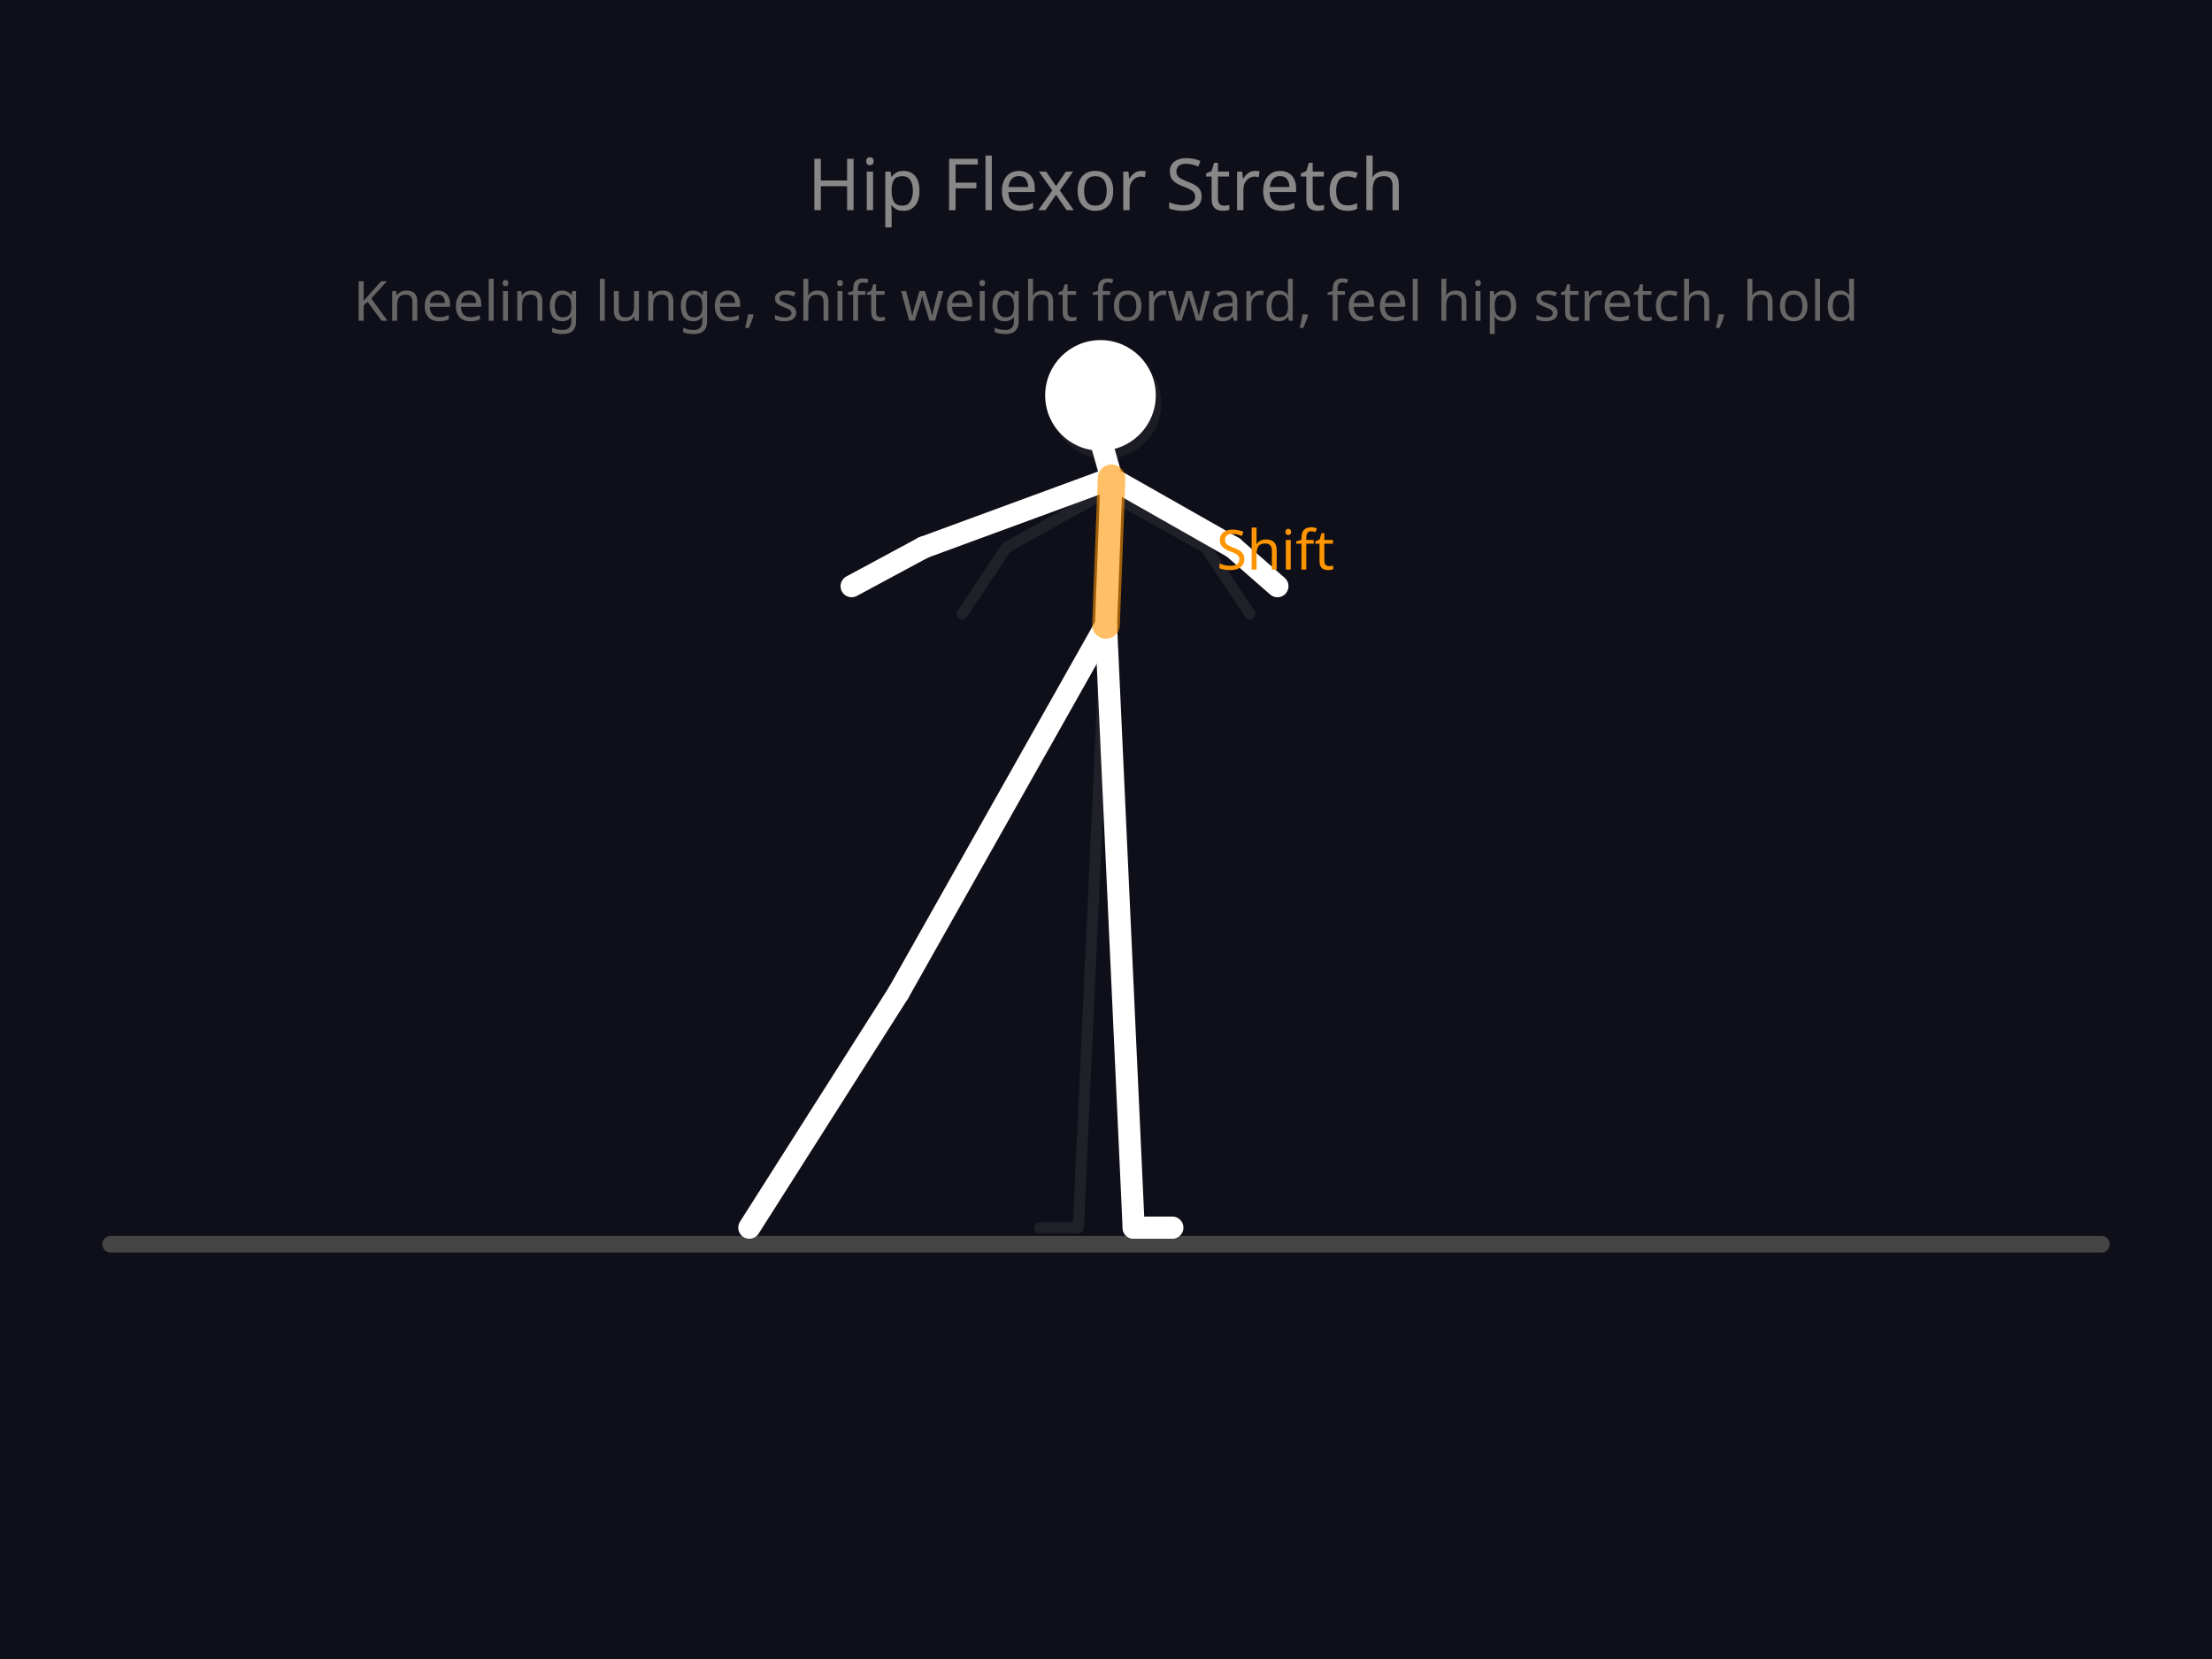
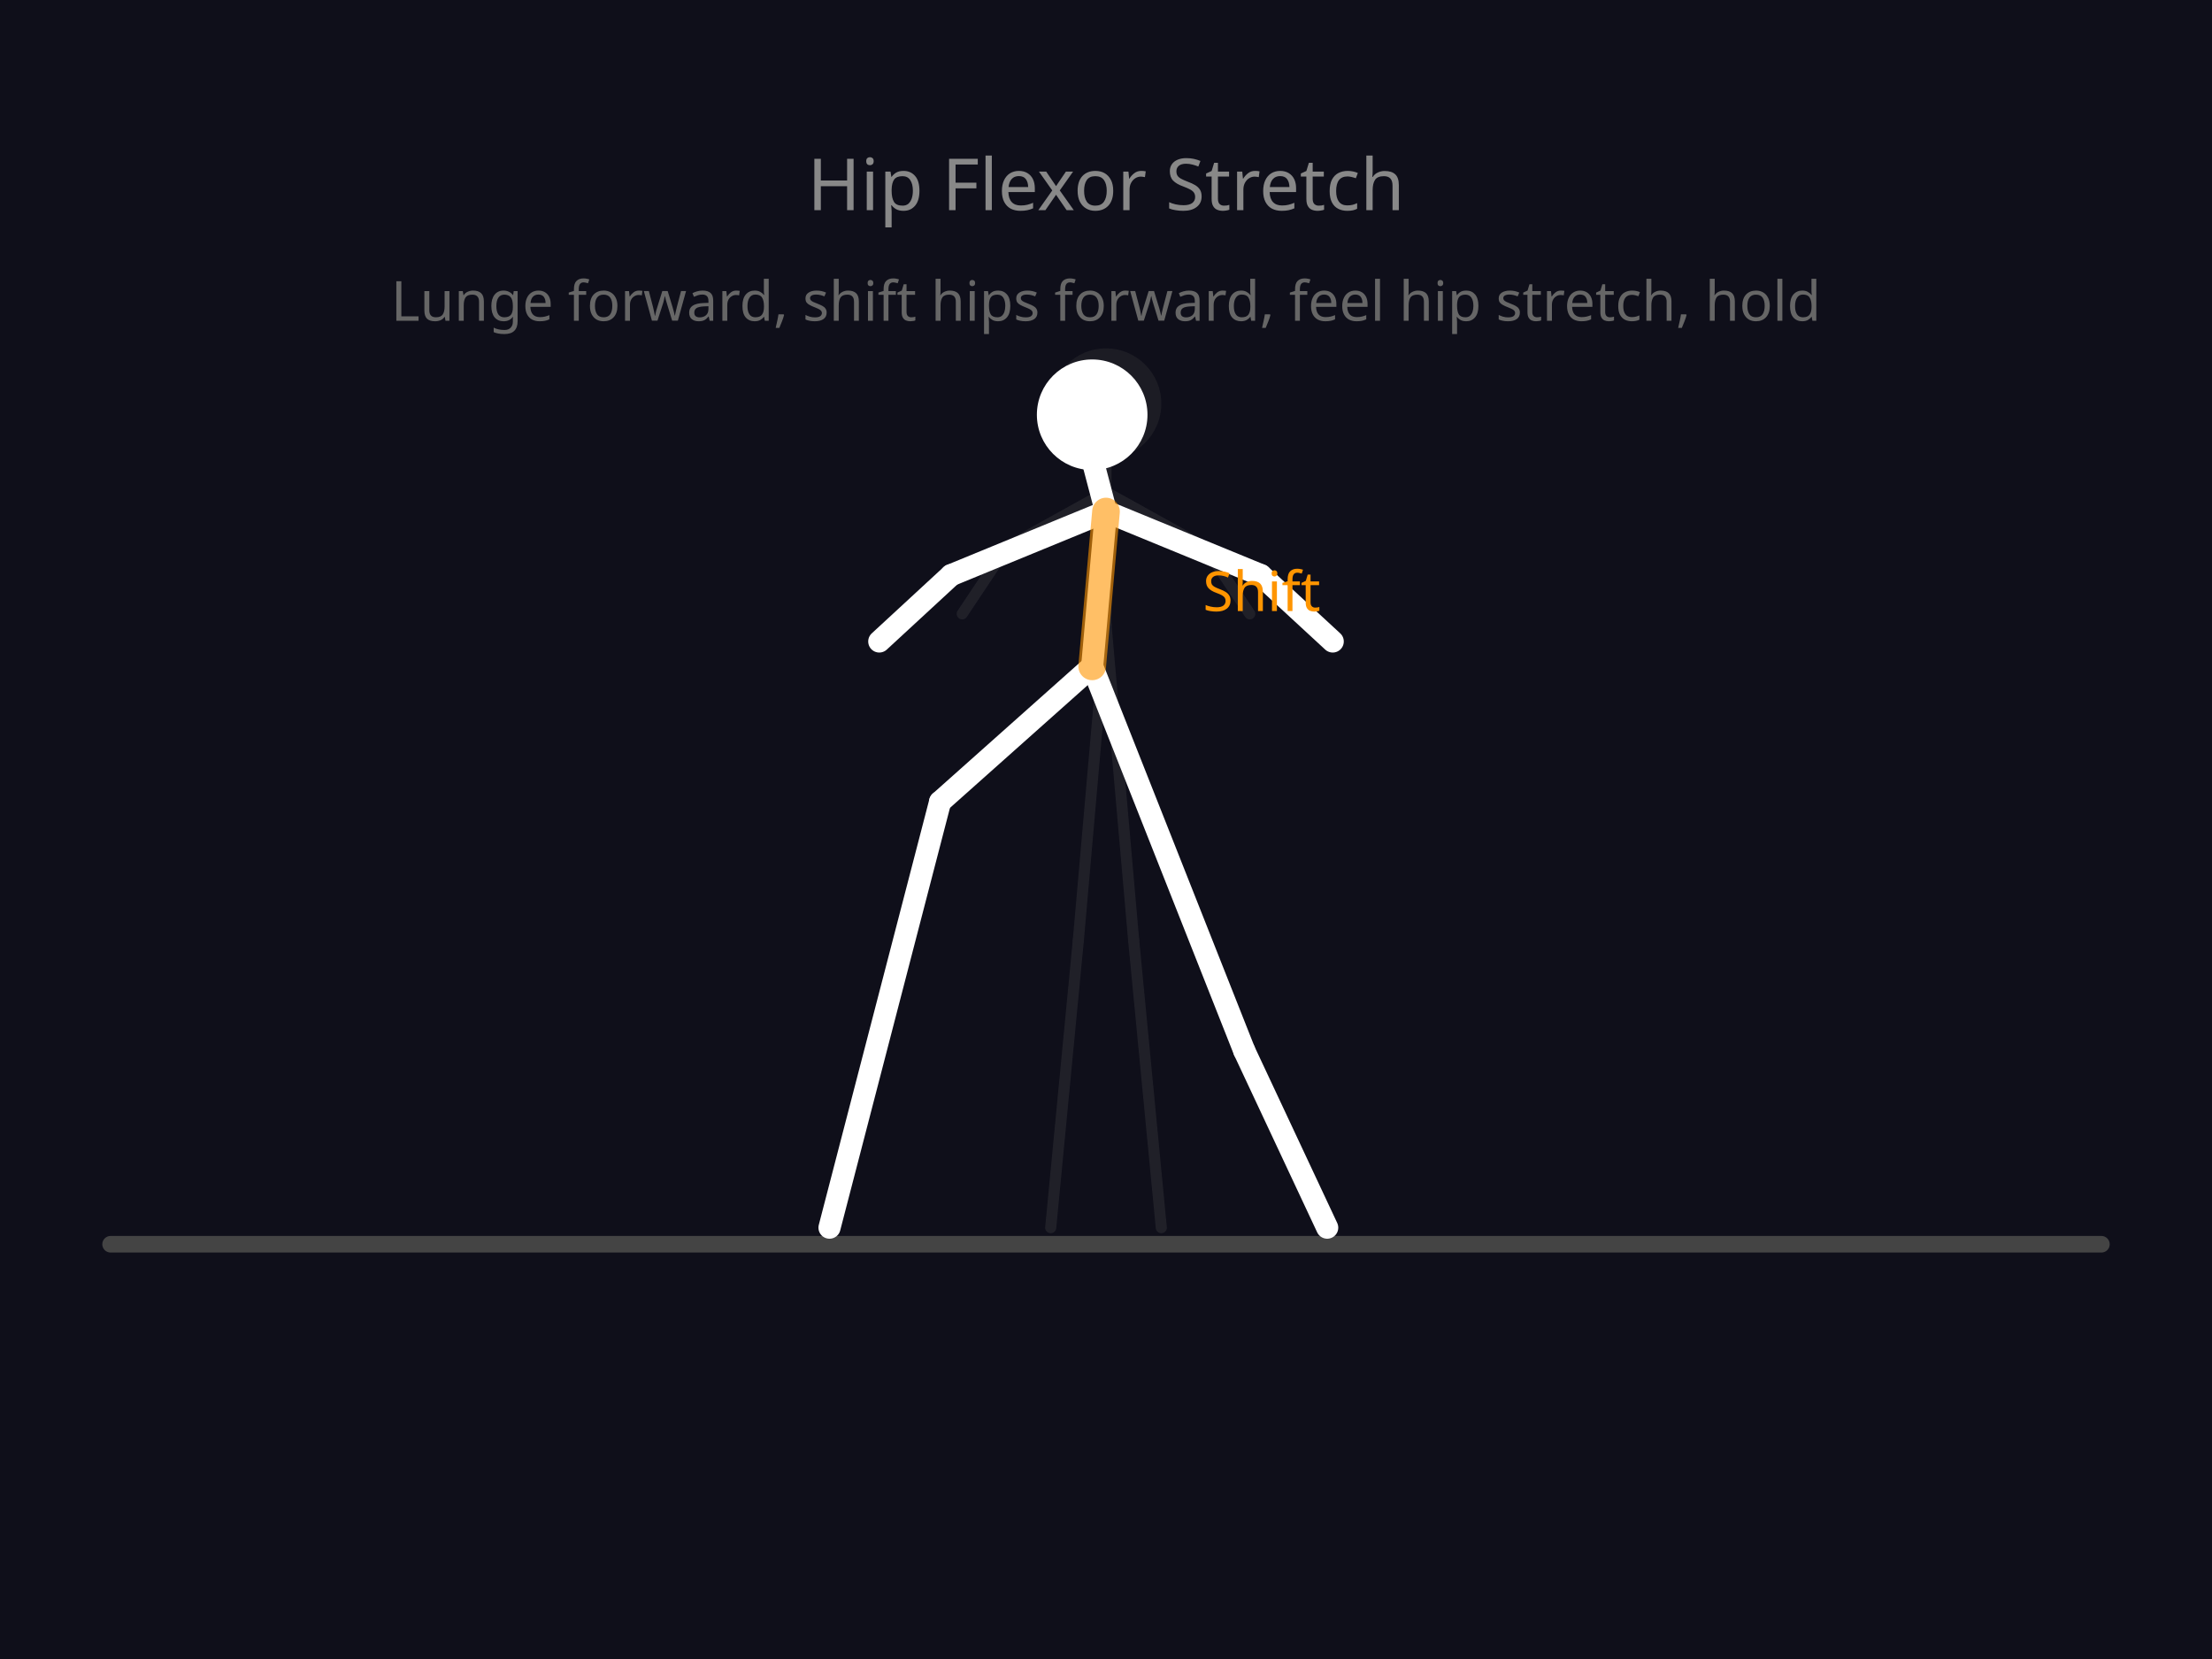
<svg xmlns="http://www.w3.org/2000/svg" viewBox="0 0 400 300">
  <rect width="400" height="300" fill="#0f0f1a" />
  <line x1="20" y1="225" x2="380" y2="225" stroke="#444" stroke-width="3" stroke-linecap="round" />
  <text x="200" y="38" fill="#888" font-size="13" font-family="sans-serif" text-anchor="middle">Hip Flexor Stretch</text>
-   <text x="200" y="58" fill="#666" font-size="10" font-family="sans-serif" text-anchor="middle">Kneeling lunge, shift weight forward, feel hip stretch, hold</text>
+   <text x="200" y="58" fill="#666" font-size="10" font-family="sans-serif" text-anchor="middle">Lunge forward, shift hips forward, feel hip stretch, hold</text>
  <g stroke="#555" stroke-width="2" fill="none" stroke-linecap="round" stroke-linejoin="round" opacity="0.25">
    <circle cx="200" cy="73" r="10" fill="#444" stroke="none" />
    <line x1="200" y1="73" x2="200" y2="81" />
    <line x1="200" y1="81" x2="200" y2="89" />
    <line x1="200" y1="89" x2="200" y2="113" />
    <line x1="200" y1="89" x2="182" y2="99" />
    <line x1="182" y1="99" x2="174" y2="111" />
    <line x1="200" y1="89" x2="218" y2="99" />
    <line x1="218" y1="99" x2="226" y2="111" />
-     <line x1="200" y1="113" x2="195" y2="222" />
-     <line x1="195" y1="222" x2="188" y2="222" />
-     <line x1="200" y1="113" x2="205" y2="222" />
-     <line x1="205" y1="222" x2="212" y2="222" />
+     <line x1="200" y1="113" x2="195" y2="170" />
+     <line x1="195" y1="170" x2="190" y2="222" />
+     <line x1="200" y1="113" x2="205" y2="170" />
+     <line x1="205" y1="170" x2="210" y2="222" />
  </g>
  <g stroke="#FFF" stroke-width="4" fill="none" stroke-linecap="round" stroke-linejoin="round">
-     <circle cx="199" cy="71.5" r="10" fill="#FFF" stroke="none" />
-     <line x1="199" y1="71.5" x2="199" y2="79.5" />
-     <line x1="199" y1="79.5" x2="201" y2="86.5" />
-     <line x1="201" y1="86.5" x2="200" y2="113" />
-     <line x1="201" y1="86.5" x2="167" y2="99" />
-     <line x1="167" y1="99" x2="154" y2="106" />
-     <line x1="201" y1="86.5" x2="223" y2="99" />
-     <line x1="223" y1="99" x2="231" y2="106" />
-     <line x1="200" y1="113" x2="162.5" y2="179.5" />
-     <line x1="162.5" y1="179.5" x2="135.5" y2="222" />
-     <line x1="200" y1="113" x2="205" y2="222" />
-     <line x1="205" y1="222" x2="212" y2="222" />
-     <line x1="200" y1="113" x2="201" y2="86.5" stroke="#FF9500" stroke-width="5" opacity="0.6" />
+     <circle cx="197.5" cy="75" r="10" fill="#FFF" stroke="none" />
+     <line x1="197.5" y1="75" x2="197.5" y2="83" />
+     <line x1="197.5" y1="83" x2="200" y2="92.5" />
+     <line x1="200" y1="92.5" x2="197.5" y2="120.5" />
+     <line x1="200" y1="92.5" x2="172" y2="104" />
+     <line x1="172" y1="104" x2="159" y2="116" />
+     <line x1="200" y1="92.5" x2="228" y2="104" />
+     <line x1="228" y1="104" x2="241" y2="116" />
+     <line x1="197.5" y1="120.5" x2="170" y2="145" />
+     <line x1="170" y1="145" x2="150" y2="222" />
+     <line x1="197.5" y1="120.5" x2="225" y2="190" />
+     <line x1="225" y1="190" x2="240" y2="222" />
+     <line x1="197.5" y1="120.5" x2="200" y2="92.5" stroke="#FF9500" stroke-width="5" opacity="0.6" />
  </g>
-   <text x="220" y="103" fill="#FF9500" font-size="10" font-family="sans-serif">Shift</text>
+   <text x="217.5" y="110.5" fill="#FF9500" font-size="10" font-family="sans-serif">Shift</text>
</svg>
